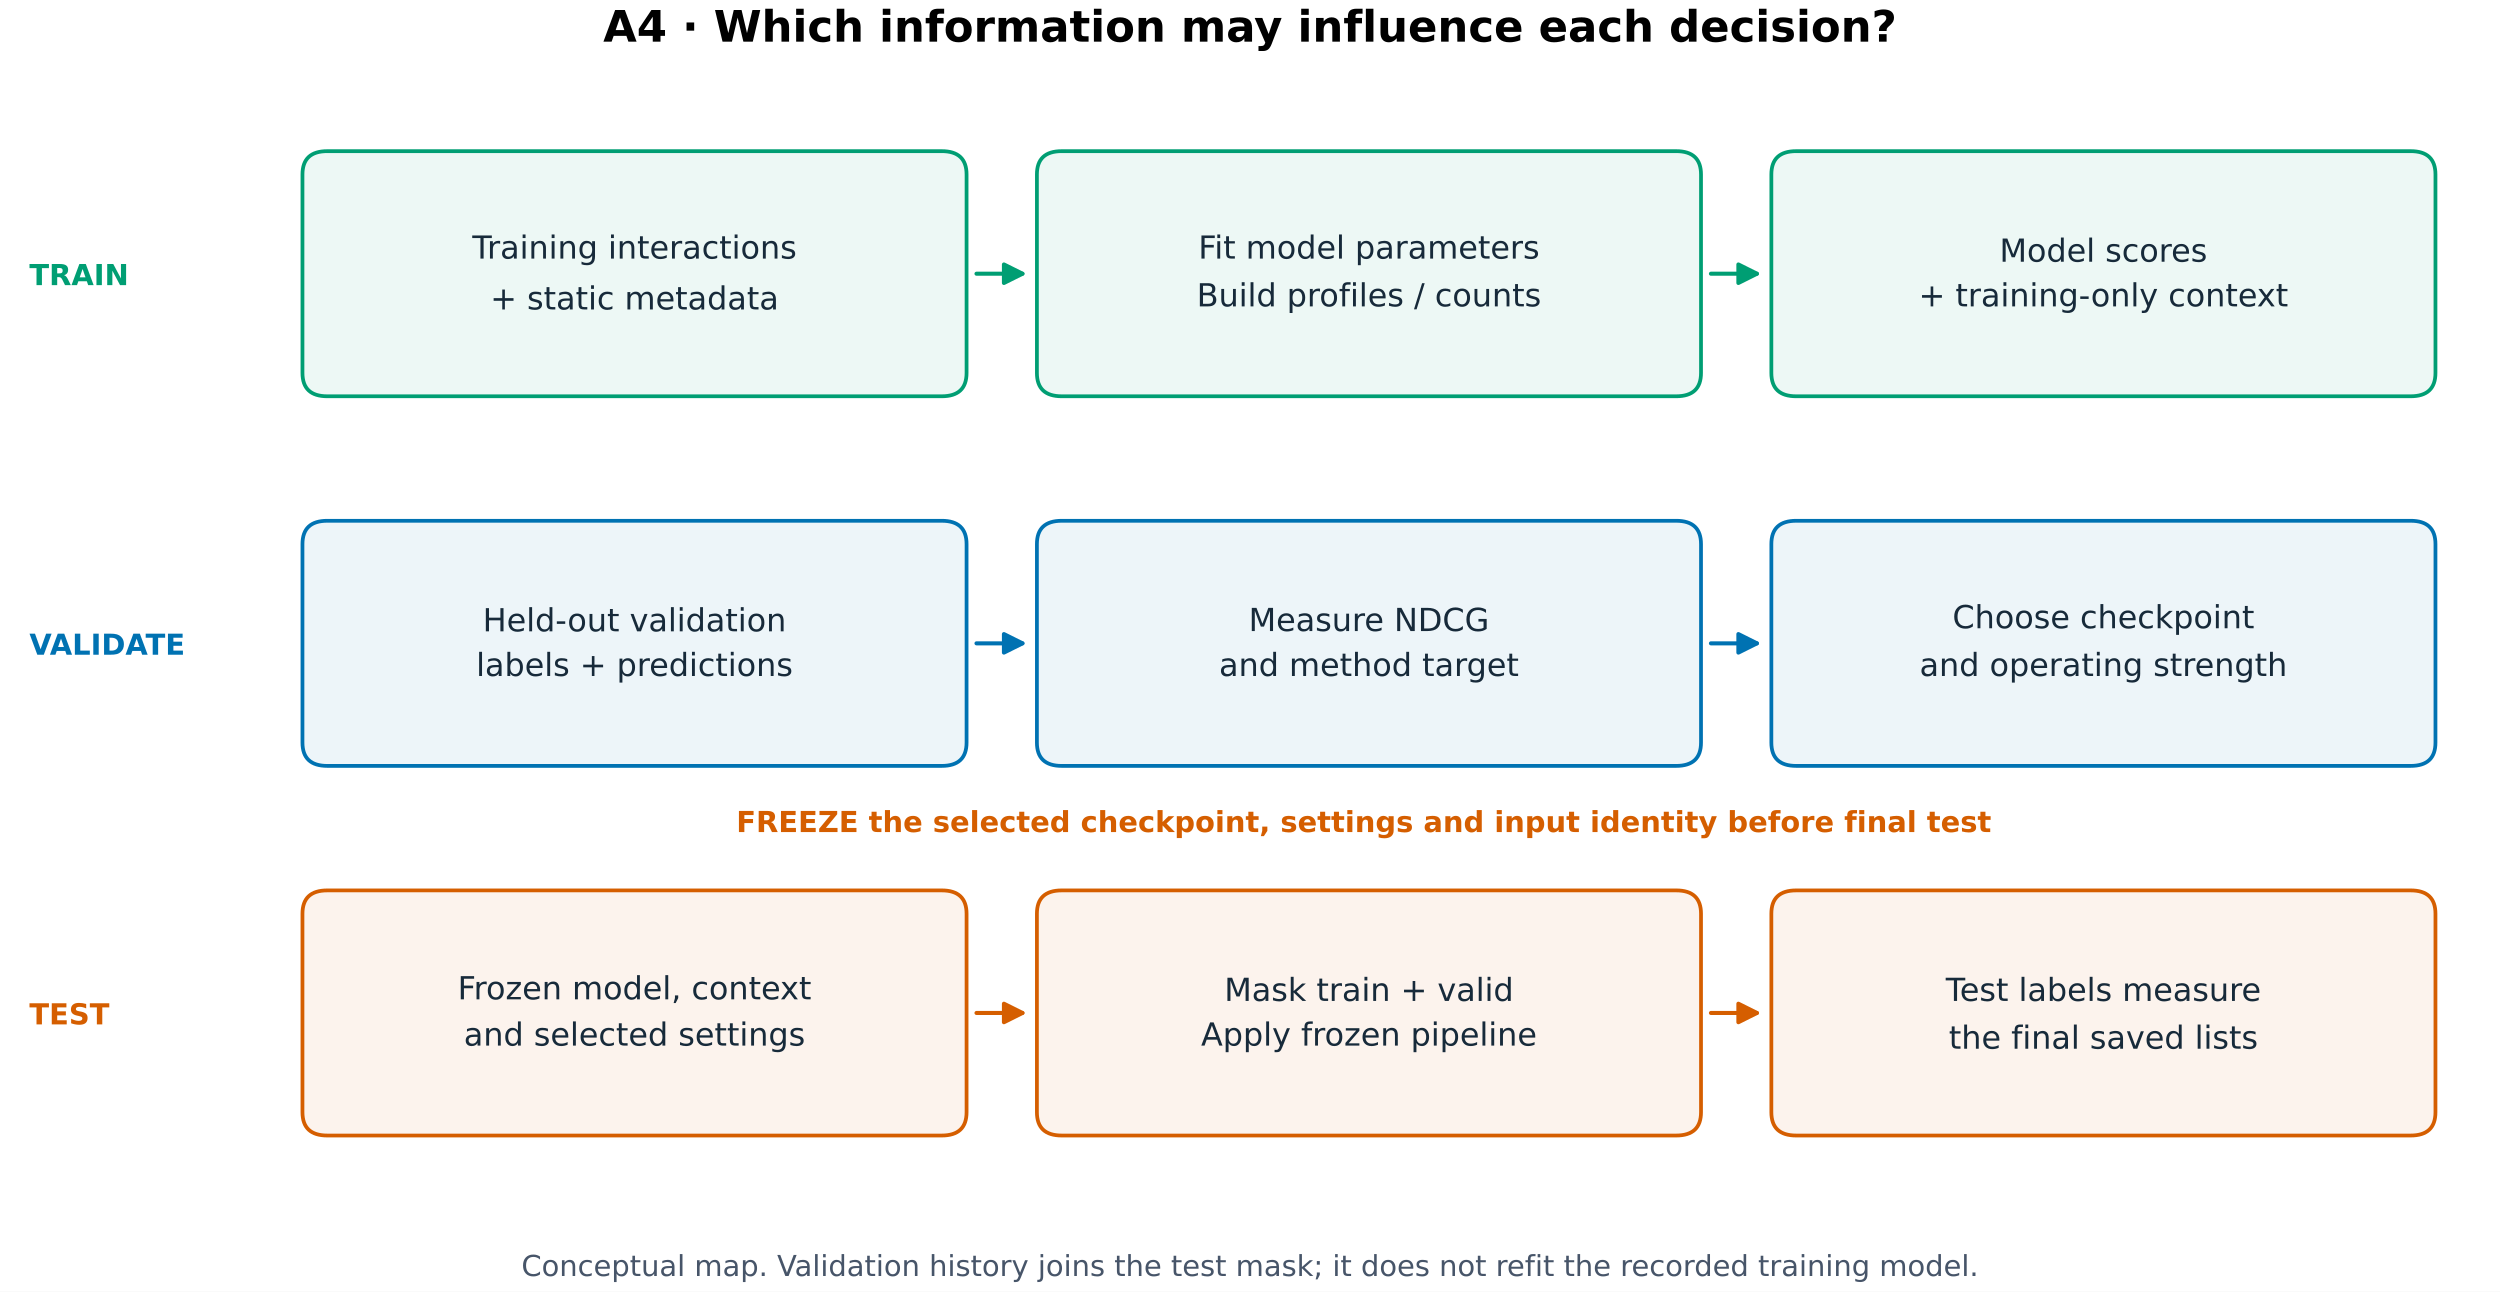
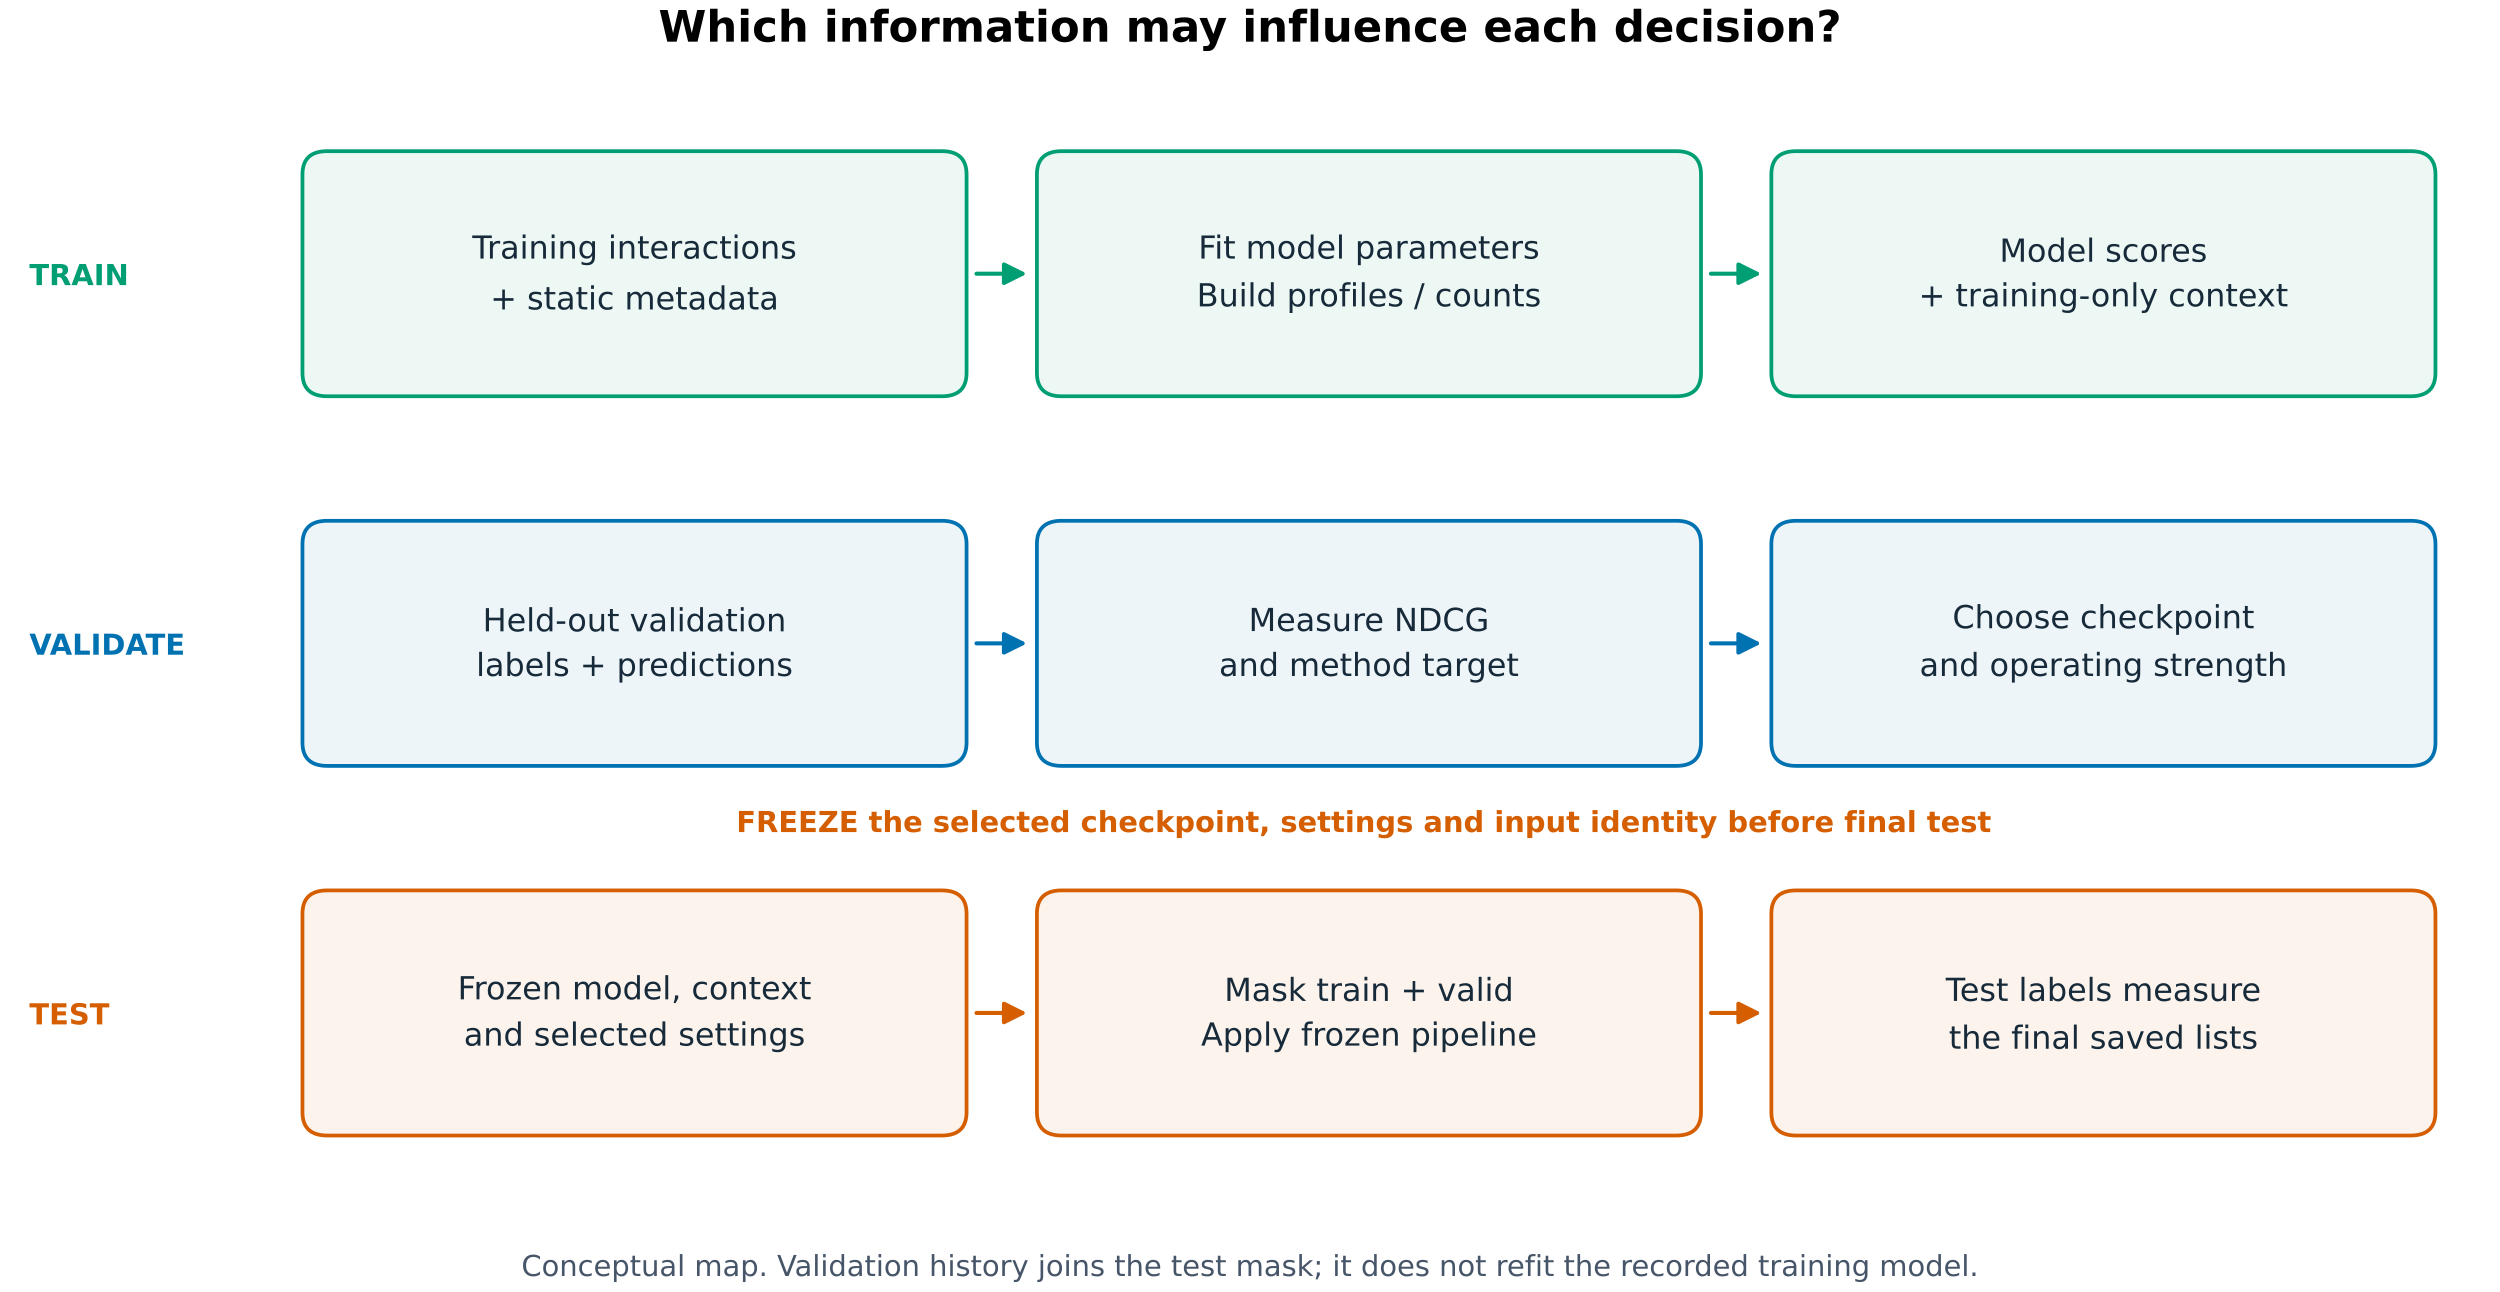
<svg xmlns="http://www.w3.org/2000/svg" width="864pt" height="446.4pt" viewBox="0 0 864 446.4" version="1.1">
  <defs>
    <style type="text/css">*{stroke-linejoin: round; stroke-linecap: butt}</style>
  </defs>
  <g id="figure_1">
    <g id="patch_1">
      <path d="M 0 446.4 L 864 446.4 L 864 0 L 0 0 z " style="fill: #ffffff" />
    </g>
    <g id="axes_1">
      <g id="patch_2">
-         <path d="M 113.11 136.953 L 325.465 136.953 Q 334.045 136.953 334.045 128.885 L 334.045 60.308 Q 334.045 52.24 325.465 52.24 L 113.11 52.24 Q 104.53 52.24 104.53 60.308 L 104.53 128.885 Q 104.53 136.953 113.11 136.953 z " clip-path="url(#pf7d72cfef7)" style="fill: #009e73; fill-opacity: 0.071; stroke: #009e73; stroke-width: 1.3; stroke-linejoin: miter" />
+         <path d="M 113.11 136.953 L 325.465 136.953 Q 334.045 136.953 334.045 128.885 L 334.045 60.308 Q 334.045 52.24 325.465 52.24 L 113.11 52.24 Q 104.53 52.24 104.53 60.308 L 104.53 128.885 Q 104.53 136.953 113.11 136.953 z " clip-path="url(#pe36e930844)" style="fill: #009e73; fill-opacity: 0.071; stroke: #009e73; stroke-width: 1.3; stroke-linejoin: miter" />
      </g>
      <g id="patch_3">
-         <path d="M 366.935 136.953 L 579.29 136.953 Q 587.87 136.953 587.87 128.885 L 587.87 60.308 Q 587.87 52.24 579.29 52.24 L 366.935 52.24 Q 358.355 52.24 358.355 60.308 L 358.355 128.885 Q 358.355 136.953 366.935 136.953 z " clip-path="url(#pf7d72cfef7)" style="fill: #009e73; fill-opacity: 0.071; stroke: #009e73; stroke-width: 1.3; stroke-linejoin: miter" />
+         <path d="M 366.935 136.953 L 579.29 136.953 Q 587.87 136.953 587.87 128.885 L 587.87 60.308 Q 587.87 52.24 579.29 52.24 L 366.935 52.24 Q 358.355 52.24 358.355 60.308 L 358.355 128.885 Q 358.355 136.953 366.935 136.953 z " clip-path="url(#pe36e930844)" style="fill: #009e73; fill-opacity: 0.071; stroke: #009e73; stroke-width: 1.3; stroke-linejoin: miter" />
      </g>
      <g id="patch_4">
-         <path d="M 620.76 136.953 L 833.115 136.953 Q 841.695 136.953 841.695 128.885 L 841.695 60.308 Q 841.695 52.24 833.115 52.24 L 620.76 52.24 Q 612.18 52.24 612.18 60.308 L 612.18 128.885 Q 612.18 136.953 620.76 136.953 z " clip-path="url(#pf7d72cfef7)" style="fill: #009e73; fill-opacity: 0.071; stroke: #009e73; stroke-width: 1.3; stroke-linejoin: miter" />
+         <path d="M 620.76 136.953 L 833.115 136.953 Q 841.695 136.953 841.695 128.885 L 841.695 60.308 Q 841.695 52.24 833.115 52.24 L 620.76 52.24 Q 612.18 52.24 612.18 60.308 L 612.18 128.885 Q 612.18 136.953 620.76 136.953 z " clip-path="url(#pe36e930844)" style="fill: #009e73; fill-opacity: 0.071; stroke: #009e73; stroke-width: 1.3; stroke-linejoin: miter" />
      </g>
      <g id="patch_5">
-         <path d="M 337.473 94.596 Q 346.199 94.596 353.36 94.596 " clip-path="url(#pf7d72cfef7)" style="fill: none; stroke: #009e73; stroke-width: 1.4; stroke-linecap: round" />
-         <path d="M 346.96 91.396 L 353.36 94.596 L 346.96 97.796 z " clip-path="url(#pf7d72cfef7)" style="fill: #009e73; stroke: #009e73; stroke-width: 1.4; stroke-linecap: round" />
+         <path d="M 337.473 94.596 Q 346.199 94.596 353.36 94.596 " clip-path="url(#pe36e930844)" style="fill: none; stroke: #009e73; stroke-width: 1.4; stroke-linecap: round" />
+         <path d="M 346.96 91.396 L 353.36 94.596 L 346.96 97.796 z " clip-path="url(#pe36e930844)" style="fill: #009e73; stroke: #009e73; stroke-width: 1.4; stroke-linecap: round" />
      </g>
      <g id="patch_6">
-         <path d="M 591.298 94.596 Q 600.024 94.596 607.185 94.596 " clip-path="url(#pf7d72cfef7)" style="fill: none; stroke: #009e73; stroke-width: 1.4; stroke-linecap: round" />
-         <path d="M 600.785 91.396 L 607.185 94.596 L 600.785 97.796 z " clip-path="url(#pf7d72cfef7)" style="fill: #009e73; stroke: #009e73; stroke-width: 1.4; stroke-linecap: round" />
+         <path d="M 591.298 94.596 Q 600.024 94.596 607.185 94.596 " clip-path="url(#pe36e930844)" style="fill: none; stroke: #009e73; stroke-width: 1.4; stroke-linecap: round" />
+         <path d="M 600.785 91.396 L 607.185 94.596 L 600.785 97.796 z " clip-path="url(#pe36e930844)" style="fill: #009e73; stroke: #009e73; stroke-width: 1.4; stroke-linecap: round" />
      </g>
      <g id="patch_7">
-         <path d="M 113.11 264.695 L 325.465 264.695 Q 334.045 264.695 334.045 256.627 L 334.045 188.05 Q 334.045 179.982 325.465 179.982 L 113.11 179.982 Q 104.53 179.982 104.53 188.05 L 104.53 256.627 Q 104.53 264.695 113.11 264.695 z " clip-path="url(#pf7d72cfef7)" style="fill: #0072b2; fill-opacity: 0.071; stroke: #0072b2; stroke-width: 1.3; stroke-linejoin: miter" />
+         <path d="M 113.11 264.695 L 325.465 264.695 Q 334.045 264.695 334.045 256.627 L 334.045 188.05 Q 334.045 179.982 325.465 179.982 L 113.11 179.982 Q 104.53 179.982 104.53 188.05 L 104.53 256.627 Q 104.53 264.695 113.11 264.695 z " clip-path="url(#pe36e930844)" style="fill: #0072b2; fill-opacity: 0.071; stroke: #0072b2; stroke-width: 1.3; stroke-linejoin: miter" />
      </g>
      <g id="patch_8">
-         <path d="M 366.935 264.695 L 579.29 264.695 Q 587.87 264.695 587.87 256.627 L 587.87 188.05 Q 587.87 179.982 579.29 179.982 L 366.935 179.982 Q 358.355 179.982 358.355 188.05 L 358.355 256.627 Q 358.355 264.695 366.935 264.695 z " clip-path="url(#pf7d72cfef7)" style="fill: #0072b2; fill-opacity: 0.071; stroke: #0072b2; stroke-width: 1.3; stroke-linejoin: miter" />
+         <path d="M 366.935 264.695 L 579.29 264.695 Q 587.87 264.695 587.87 256.627 L 587.87 188.05 Q 587.87 179.982 579.29 179.982 L 366.935 179.982 Q 358.355 179.982 358.355 188.05 L 358.355 256.627 Q 358.355 264.695 366.935 264.695 z " clip-path="url(#pe36e930844)" style="fill: #0072b2; fill-opacity: 0.071; stroke: #0072b2; stroke-width: 1.3; stroke-linejoin: miter" />
      </g>
      <g id="patch_9">
-         <path d="M 620.76 264.695 L 833.115 264.695 Q 841.695 264.695 841.695 256.627 L 841.695 188.05 Q 841.695 179.982 833.115 179.982 L 620.76 179.982 Q 612.18 179.982 612.18 188.05 L 612.18 256.627 Q 612.18 264.695 620.76 264.695 z " clip-path="url(#pf7d72cfef7)" style="fill: #0072b2; fill-opacity: 0.071; stroke: #0072b2; stroke-width: 1.3; stroke-linejoin: miter" />
+         <path d="M 620.76 264.695 L 833.115 264.695 Q 841.695 264.695 841.695 256.627 L 841.695 188.05 Q 841.695 179.982 833.115 179.982 L 620.76 179.982 Q 612.18 179.982 612.18 188.05 L 612.18 256.627 Q 612.18 264.695 620.76 264.695 z " clip-path="url(#pe36e930844)" style="fill: #0072b2; fill-opacity: 0.071; stroke: #0072b2; stroke-width: 1.3; stroke-linejoin: miter" />
      </g>
      <g id="patch_10">
-         <path d="M 337.473 222.339 Q 346.199 222.339 353.36 222.339 " clip-path="url(#pf7d72cfef7)" style="fill: none; stroke: #0072b2; stroke-width: 1.4; stroke-linecap: round" />
-         <path d="M 346.96 219.139 L 353.36 222.339 L 346.96 225.539 z " clip-path="url(#pf7d72cfef7)" style="fill: #0072b2; stroke: #0072b2; stroke-width: 1.4; stroke-linecap: round" />
+         <path d="M 337.473 222.339 Q 346.199 222.339 353.36 222.339 " clip-path="url(#pe36e930844)" style="fill: none; stroke: #0072b2; stroke-width: 1.4; stroke-linecap: round" />
+         <path d="M 346.96 219.139 L 353.36 222.339 L 346.96 225.539 z " clip-path="url(#pe36e930844)" style="fill: #0072b2; stroke: #0072b2; stroke-width: 1.4; stroke-linecap: round" />
      </g>
      <g id="patch_11">
-         <path d="M 591.298 222.339 Q 600.024 222.339 607.185 222.339 " clip-path="url(#pf7d72cfef7)" style="fill: none; stroke: #0072b2; stroke-width: 1.4; stroke-linecap: round" />
-         <path d="M 600.785 219.139 L 607.185 222.339 L 600.785 225.539 z " clip-path="url(#pf7d72cfef7)" style="fill: #0072b2; stroke: #0072b2; stroke-width: 1.4; stroke-linecap: round" />
+         <path d="M 591.298 222.339 Q 600.024 222.339 607.185 222.339 " clip-path="url(#pe36e930844)" style="fill: none; stroke: #0072b2; stroke-width: 1.4; stroke-linecap: round" />
+         <path d="M 600.785 219.139 L 607.185 222.339 L 600.785 225.539 z " clip-path="url(#pe36e930844)" style="fill: #0072b2; stroke: #0072b2; stroke-width: 1.4; stroke-linecap: round" />
      </g>
      <g id="patch_12">
-         <path d="M 113.11 392.437 L 325.465 392.437 Q 334.045 392.437 334.045 384.37 L 334.045 315.792 Q 334.045 307.724 325.465 307.724 L 113.11 307.724 Q 104.53 307.724 104.53 315.792 L 104.53 384.37 Q 104.53 392.437 113.11 392.437 z " clip-path="url(#pf7d72cfef7)" style="fill: #d55e00; fill-opacity: 0.071; stroke: #d55e00; stroke-width: 1.3; stroke-linejoin: miter" />
+         <path d="M 113.11 392.437 L 325.465 392.437 Q 334.045 392.437 334.045 384.37 L 334.045 315.792 Q 334.045 307.724 325.465 307.724 L 113.11 307.724 Q 104.53 307.724 104.53 315.792 L 104.53 384.37 Q 104.53 392.437 113.11 392.437 z " clip-path="url(#pe36e930844)" style="fill: #d55e00; fill-opacity: 0.071; stroke: #d55e00; stroke-width: 1.3; stroke-linejoin: miter" />
      </g>
      <g id="patch_13">
-         <path d="M 366.935 392.437 L 579.29 392.437 Q 587.87 392.437 587.87 384.37 L 587.87 315.792 Q 587.87 307.724 579.29 307.724 L 366.935 307.724 Q 358.355 307.724 358.355 315.792 L 358.355 384.37 Q 358.355 392.437 366.935 392.437 z " clip-path="url(#pf7d72cfef7)" style="fill: #d55e00; fill-opacity: 0.071; stroke: #d55e00; stroke-width: 1.3; stroke-linejoin: miter" />
+         <path d="M 366.935 392.437 L 579.29 392.437 Q 587.87 392.437 587.87 384.37 L 587.87 315.792 Q 587.87 307.724 579.29 307.724 L 366.935 307.724 Q 358.355 307.724 358.355 315.792 L 358.355 384.37 Q 358.355 392.437 366.935 392.437 z " clip-path="url(#pe36e930844)" style="fill: #d55e00; fill-opacity: 0.071; stroke: #d55e00; stroke-width: 1.3; stroke-linejoin: miter" />
      </g>
      <g id="patch_14">
-         <path d="M 620.76 392.437 L 833.115 392.437 Q 841.695 392.437 841.695 384.37 L 841.695 315.792 Q 841.695 307.724 833.115 307.724 L 620.76 307.724 Q 612.18 307.724 612.18 315.792 L 612.18 384.37 Q 612.18 392.437 620.76 392.437 z " clip-path="url(#pf7d72cfef7)" style="fill: #d55e00; fill-opacity: 0.071; stroke: #d55e00; stroke-width: 1.3; stroke-linejoin: miter" />
+         <path d="M 620.76 392.437 L 833.115 392.437 Q 841.695 392.437 841.695 384.37 L 841.695 315.792 Q 841.695 307.724 833.115 307.724 L 620.76 307.724 Q 612.18 307.724 612.18 315.792 L 612.18 384.37 Q 612.18 392.437 620.76 392.437 z " clip-path="url(#pe36e930844)" style="fill: #d55e00; fill-opacity: 0.071; stroke: #d55e00; stroke-width: 1.3; stroke-linejoin: miter" />
      </g>
      <g id="patch_15">
-         <path d="M 337.473 350.081 Q 346.199 350.081 353.36 350.081 " clip-path="url(#pf7d72cfef7)" style="fill: none; stroke: #d55e00; stroke-width: 1.4; stroke-linecap: round" />
-         <path d="M 346.96 346.881 L 353.36 350.081 L 346.96 353.281 z " clip-path="url(#pf7d72cfef7)" style="fill: #d55e00; stroke: #d55e00; stroke-width: 1.4; stroke-linecap: round" />
+         <path d="M 337.473 350.081 Q 346.199 350.081 353.36 350.081 " clip-path="url(#pe36e930844)" style="fill: none; stroke: #d55e00; stroke-width: 1.4; stroke-linecap: round" />
+         <path d="M 346.96 346.881 L 353.36 350.081 L 346.96 353.281 z " clip-path="url(#pe36e930844)" style="fill: #d55e00; stroke: #d55e00; stroke-width: 1.4; stroke-linecap: round" />
      </g>
      <g id="patch_16">
-         <path d="M 591.298 350.081 Q 600.024 350.081 607.185 350.081 " clip-path="url(#pf7d72cfef7)" style="fill: none; stroke: #d55e00; stroke-width: 1.4; stroke-linecap: round" />
-         <path d="M 600.785 346.881 L 607.185 350.081 L 600.785 353.281 z " clip-path="url(#pf7d72cfef7)" style="fill: #d55e00; stroke: #d55e00; stroke-width: 1.4; stroke-linecap: round" />
+         <path d="M 591.298 350.081 Q 600.024 350.081 607.185 350.081 " clip-path="url(#pe36e930844)" style="fill: none; stroke: #d55e00; stroke-width: 1.4; stroke-linecap: round" />
+         <path d="M 600.785 346.881 L 607.185 350.081 L 600.785 353.281 z " clip-path="url(#pe36e930844)" style="fill: #d55e00; stroke: #d55e00; stroke-width: 1.4; stroke-linecap: round" />
      </g>
      <g id="text_1">
        <text style="font-weight: 700; font-size: 10px; font-family: 'DejaVu Sans', 'Bitstream Vera Sans', 'Computer Modern Sans Serif', 'Lucida Grande', 'Verdana', 'Geneva', 'Lucid', 'Arial', 'Helvetica', 'Avant Garde', sans-serif; text-anchor: start; fill: #009e73" x="10.15" y="98.539" transform="rotate(-0 10.15024 98.53861)">TRAIN</text>
      </g>
      <g id="text_2">
        <text style="font-size: 11px; font-family: 'DejaVu Sans', 'Bitstream Vera Sans', 'Computer Modern Sans Serif', 'Lucida Grande', 'Verdana', 'Geneva', 'Lucid', 'Arial', 'Helvetica', 'Avant Garde', sans-serif; fill: #172a3a" transform="translate(163.2289 89.38161)">Training interactions</text>
        <text style="font-size: 11px; font-family: 'DejaVu Sans', 'Bitstream Vera Sans', 'Computer Modern Sans Serif', 'Lucida Grande', 'Verdana', 'Geneva', 'Lucid', 'Arial', 'Helvetica', 'Avant Garde', sans-serif; fill: #172a3a" transform="translate(169.4258 106.9472)">+ static metadata</text>
      </g>
      <g id="text_3">
        <text style="font-size: 11px; font-family: 'DejaVu Sans', 'Bitstream Vera Sans', 'Computer Modern Sans Serif', 'Lucida Grande', 'Verdana', 'Geneva', 'Lucid', 'Arial', 'Helvetica', 'Avant Garde', sans-serif; fill: #172a3a" transform="translate(414.1413 89.38161)">Fit model parameters</text>
        <text style="font-size: 11px; font-family: 'DejaVu Sans', 'Bitstream Vera Sans', 'Computer Modern Sans Serif', 'Lucida Grande', 'Verdana', 'Geneva', 'Lucid', 'Arial', 'Helvetica', 'Avant Garde', sans-serif; fill: #172a3a" transform="translate(413.5887 105.8816)">Build profiles / counts</text>
      </g>
      <g id="text_4">
        <text style="font-size: 11px; font-family: 'DejaVu Sans', 'Bitstream Vera Sans', 'Computer Modern Sans Serif', 'Lucida Grande', 'Verdana', 'Geneva', 'Lucid', 'Arial', 'Helvetica', 'Avant Garde', sans-serif; fill: #172a3a" transform="translate(691.0309 90.44724)">Model scores</text>
        <text style="font-size: 11px; font-family: 'DejaVu Sans', 'Bitstream Vera Sans', 'Computer Modern Sans Serif', 'Lucida Grande', 'Verdana', 'Geneva', 'Lucid', 'Arial', 'Helvetica', 'Avant Garde', sans-serif; fill: #172a3a" transform="translate(663.0746 105.8816)">+ training-only context</text>
      </g>
      <g id="text_5">
        <text style="font-weight: 700; font-size: 10px; font-family: 'DejaVu Sans', 'Bitstream Vera Sans', 'Computer Modern Sans Serif', 'Lucida Grande', 'Verdana', 'Geneva', 'Lucid', 'Arial', 'Helvetica', 'Avant Garde', sans-serif; text-anchor: start; fill: #0072b2" x="10.15" y="226.281" transform="rotate(-0 10.15024 226.2809)">VALIDATE</text>
      </g>
      <g id="text_6">
        <text style="font-size: 11px; font-family: 'DejaVu Sans', 'Bitstream Vera Sans', 'Computer Modern Sans Serif', 'Lucida Grande', 'Verdana', 'Geneva', 'Lucid', 'Arial', 'Helvetica', 'Avant Garde', sans-serif; fill: #172a3a" transform="translate(166.8271 218.1895)">Held-out validation</text>
        <text style="font-size: 11px; font-family: 'DejaVu Sans', 'Bitstream Vera Sans', 'Computer Modern Sans Serif', 'Lucida Grande', 'Verdana', 'Geneva', 'Lucid', 'Arial', 'Helvetica', 'Avant Garde', sans-serif; fill: #172a3a" transform="translate(164.5557 233.6239)">labels + predictions</text>
      </g>
      <g id="text_7">
        <text style="font-size: 11px; font-family: 'DejaVu Sans', 'Bitstream Vera Sans', 'Computer Modern Sans Serif', 'Lucida Grande', 'Verdana', 'Geneva', 'Lucid', 'Arial', 'Helvetica', 'Avant Garde', sans-serif; fill: #172a3a" transform="translate(431.5376 218.0924)">Measure NDCG</text>
        <text style="font-size: 11px; font-family: 'DejaVu Sans', 'Bitstream Vera Sans', 'Computer Modern Sans Serif', 'Lucida Grande', 'Verdana', 'Geneva', 'Lucid', 'Arial', 'Helvetica', 'Avant Garde', sans-serif; fill: #172a3a" transform="translate(421.3051 233.6239)">and method target</text>
      </g>
      <g id="text_8">
        <text style="font-size: 11px; font-family: 'DejaVu Sans', 'Bitstream Vera Sans', 'Computer Modern Sans Serif', 'Lucida Grande', 'Verdana', 'Geneva', 'Lucid', 'Arial', 'Helvetica', 'Avant Garde', sans-serif; fill: #172a3a" transform="translate(674.7535 217.1239)">Choose checkpoint</text>
        <text style="font-size: 11px; font-family: 'DejaVu Sans', 'Bitstream Vera Sans', 'Computer Modern Sans Serif', 'Lucida Grande', 'Verdana', 'Geneva', 'Lucid', 'Arial', 'Helvetica', 'Avant Garde', sans-serif; fill: #172a3a" transform="translate(663.3951 233.6239)">and operating strength</text>
      </g>
      <g id="text_9">
        <text style="font-weight: 700; font-size: 10px; font-family: 'DejaVu Sans', 'Bitstream Vera Sans', 'Computer Modern Sans Serif', 'Lucida Grande', 'Verdana', 'Geneva', 'Lucid', 'Arial', 'Helvetica', 'Avant Garde', sans-serif; text-anchor: start; fill: #d55e00" x="10.15" y="354.023" transform="rotate(-0 10.15024 354.0231)">TEST</text>
      </g>
      <g id="text_10">
        <text style="font-size: 11px; font-family: 'DejaVu Sans', 'Bitstream Vera Sans', 'Computer Modern Sans Serif', 'Lucida Grande', 'Verdana', 'Geneva', 'Lucid', 'Arial', 'Helvetica', 'Avant Garde', sans-serif; fill: #172a3a" transform="translate(158.162 345.3706)">Frozen model, context</text>
        <text style="font-size: 11px; font-family: 'DejaVu Sans', 'Bitstream Vera Sans', 'Computer Modern Sans Serif', 'Lucida Grande', 'Verdana', 'Geneva', 'Lucid', 'Arial', 'Helvetica', 'Avant Garde', sans-serif; fill: #172a3a" transform="translate(160.2941 361.3661)">and selected settings</text>
      </g>
      <g id="text_11">
        <text style="font-size: 11px; font-family: 'DejaVu Sans', 'Bitstream Vera Sans', 'Computer Modern Sans Serif', 'Lucida Grande', 'Verdana', 'Geneva', 'Lucid', 'Arial', 'Helvetica', 'Avant Garde', sans-serif; fill: #172a3a" transform="translate(423.1192 345.9318)">Mask train + valid</text>
        <text style="font-size: 11px; font-family: 'DejaVu Sans', 'Bitstream Vera Sans', 'Computer Modern Sans Serif', 'Lucida Grande', 'Verdana', 'Geneva', 'Lucid', 'Arial', 'Helvetica', 'Avant Garde', sans-serif; fill: #172a3a" transform="translate(415.0686 361.3661)">Apply frozen pipeline</text>
      </g>
      <g id="text_12">
        <text style="font-size: 11px; font-family: 'DejaVu Sans', 'Bitstream Vera Sans', 'Computer Modern Sans Serif', 'Lucida Grande', 'Verdana', 'Geneva', 'Lucid', 'Arial', 'Helvetica', 'Avant Garde', sans-serif; fill: #172a3a" transform="translate(672.4564 345.9318)">Test labels measure</text>
        <text style="font-size: 11px; font-family: 'DejaVu Sans', 'Bitstream Vera Sans', 'Computer Modern Sans Serif', 'Lucida Grande', 'Verdana', 'Geneva', 'Lucid', 'Arial', 'Helvetica', 'Avant Garde', sans-serif; fill: #172a3a" transform="translate(673.51 362.4318)">the final saved lists</text>
      </g>
      <g id="text_13">
        <text style="font-weight: 700; font-size: 10px; font-family: 'DejaVu Sans', 'Bitstream Vera Sans', 'Computer Modern Sans Serif', 'Lucida Grande', 'Verdana', 'Geneva', 'Lucid', 'Arial', 'Helvetica', 'Avant Garde', sans-serif; text-anchor: middle; fill: #d55e00" x="471.325" y="287.554" transform="rotate(-0 471.325 287.5543)">FREEZE the selected checkpoint, settings and input identity before final test</text>
      </g>
    </g>
    <g id="text_14">
-       <text style="font-weight: 700; font-size: 15px; font-family: 'DejaVu Sans', 'Bitstream Vera Sans', 'Computer Modern Sans Serif', 'Lucida Grande', 'Verdana', 'Geneva', 'Lucid', 'Arial', 'Helvetica', 'Avant Garde', sans-serif; text-anchor: middle" x="432" y="14.398" transform="rotate(-0 432 14.3979)">A4 · Which information may influence each decision?</text>
+       <text style="font-weight: 700; font-size: 15px; font-family: 'DejaVu Sans', 'Bitstream Vera Sans', 'Computer Modern Sans Serif', 'Lucida Grande', 'Verdana', 'Geneva', 'Lucid', 'Arial', 'Helvetica', 'Avant Garde', sans-serif; text-anchor: middle" x="432" y="14.398" transform="rotate(-0 432 14.3979)">Which information may influence each decision?</text>
    </g>
    <g id="text_15">
      <text style="font-size: 10px; font-family: 'DejaVu Sans', 'Bitstream Vera Sans', 'Computer Modern Sans Serif', 'Lucida Grande', 'Verdana', 'Geneva', 'Lucid', 'Arial', 'Helvetica', 'Avant Garde', sans-serif; text-anchor: middle; fill: #475569" x="432" y="440.997" transform="rotate(-0 432 440.9974)">Conceptual map. Validation history joins the test mask; it does not refit the recorded training model.</text>
    </g>
  </g>
  <defs>
-     <clipPath id="pf7d72cfef7">
+     <clipPath id="pe36e930844">
      <rect x="3" y="24.002" width="858" height="403.397" />
    </clipPath>
  </defs>
</svg>
